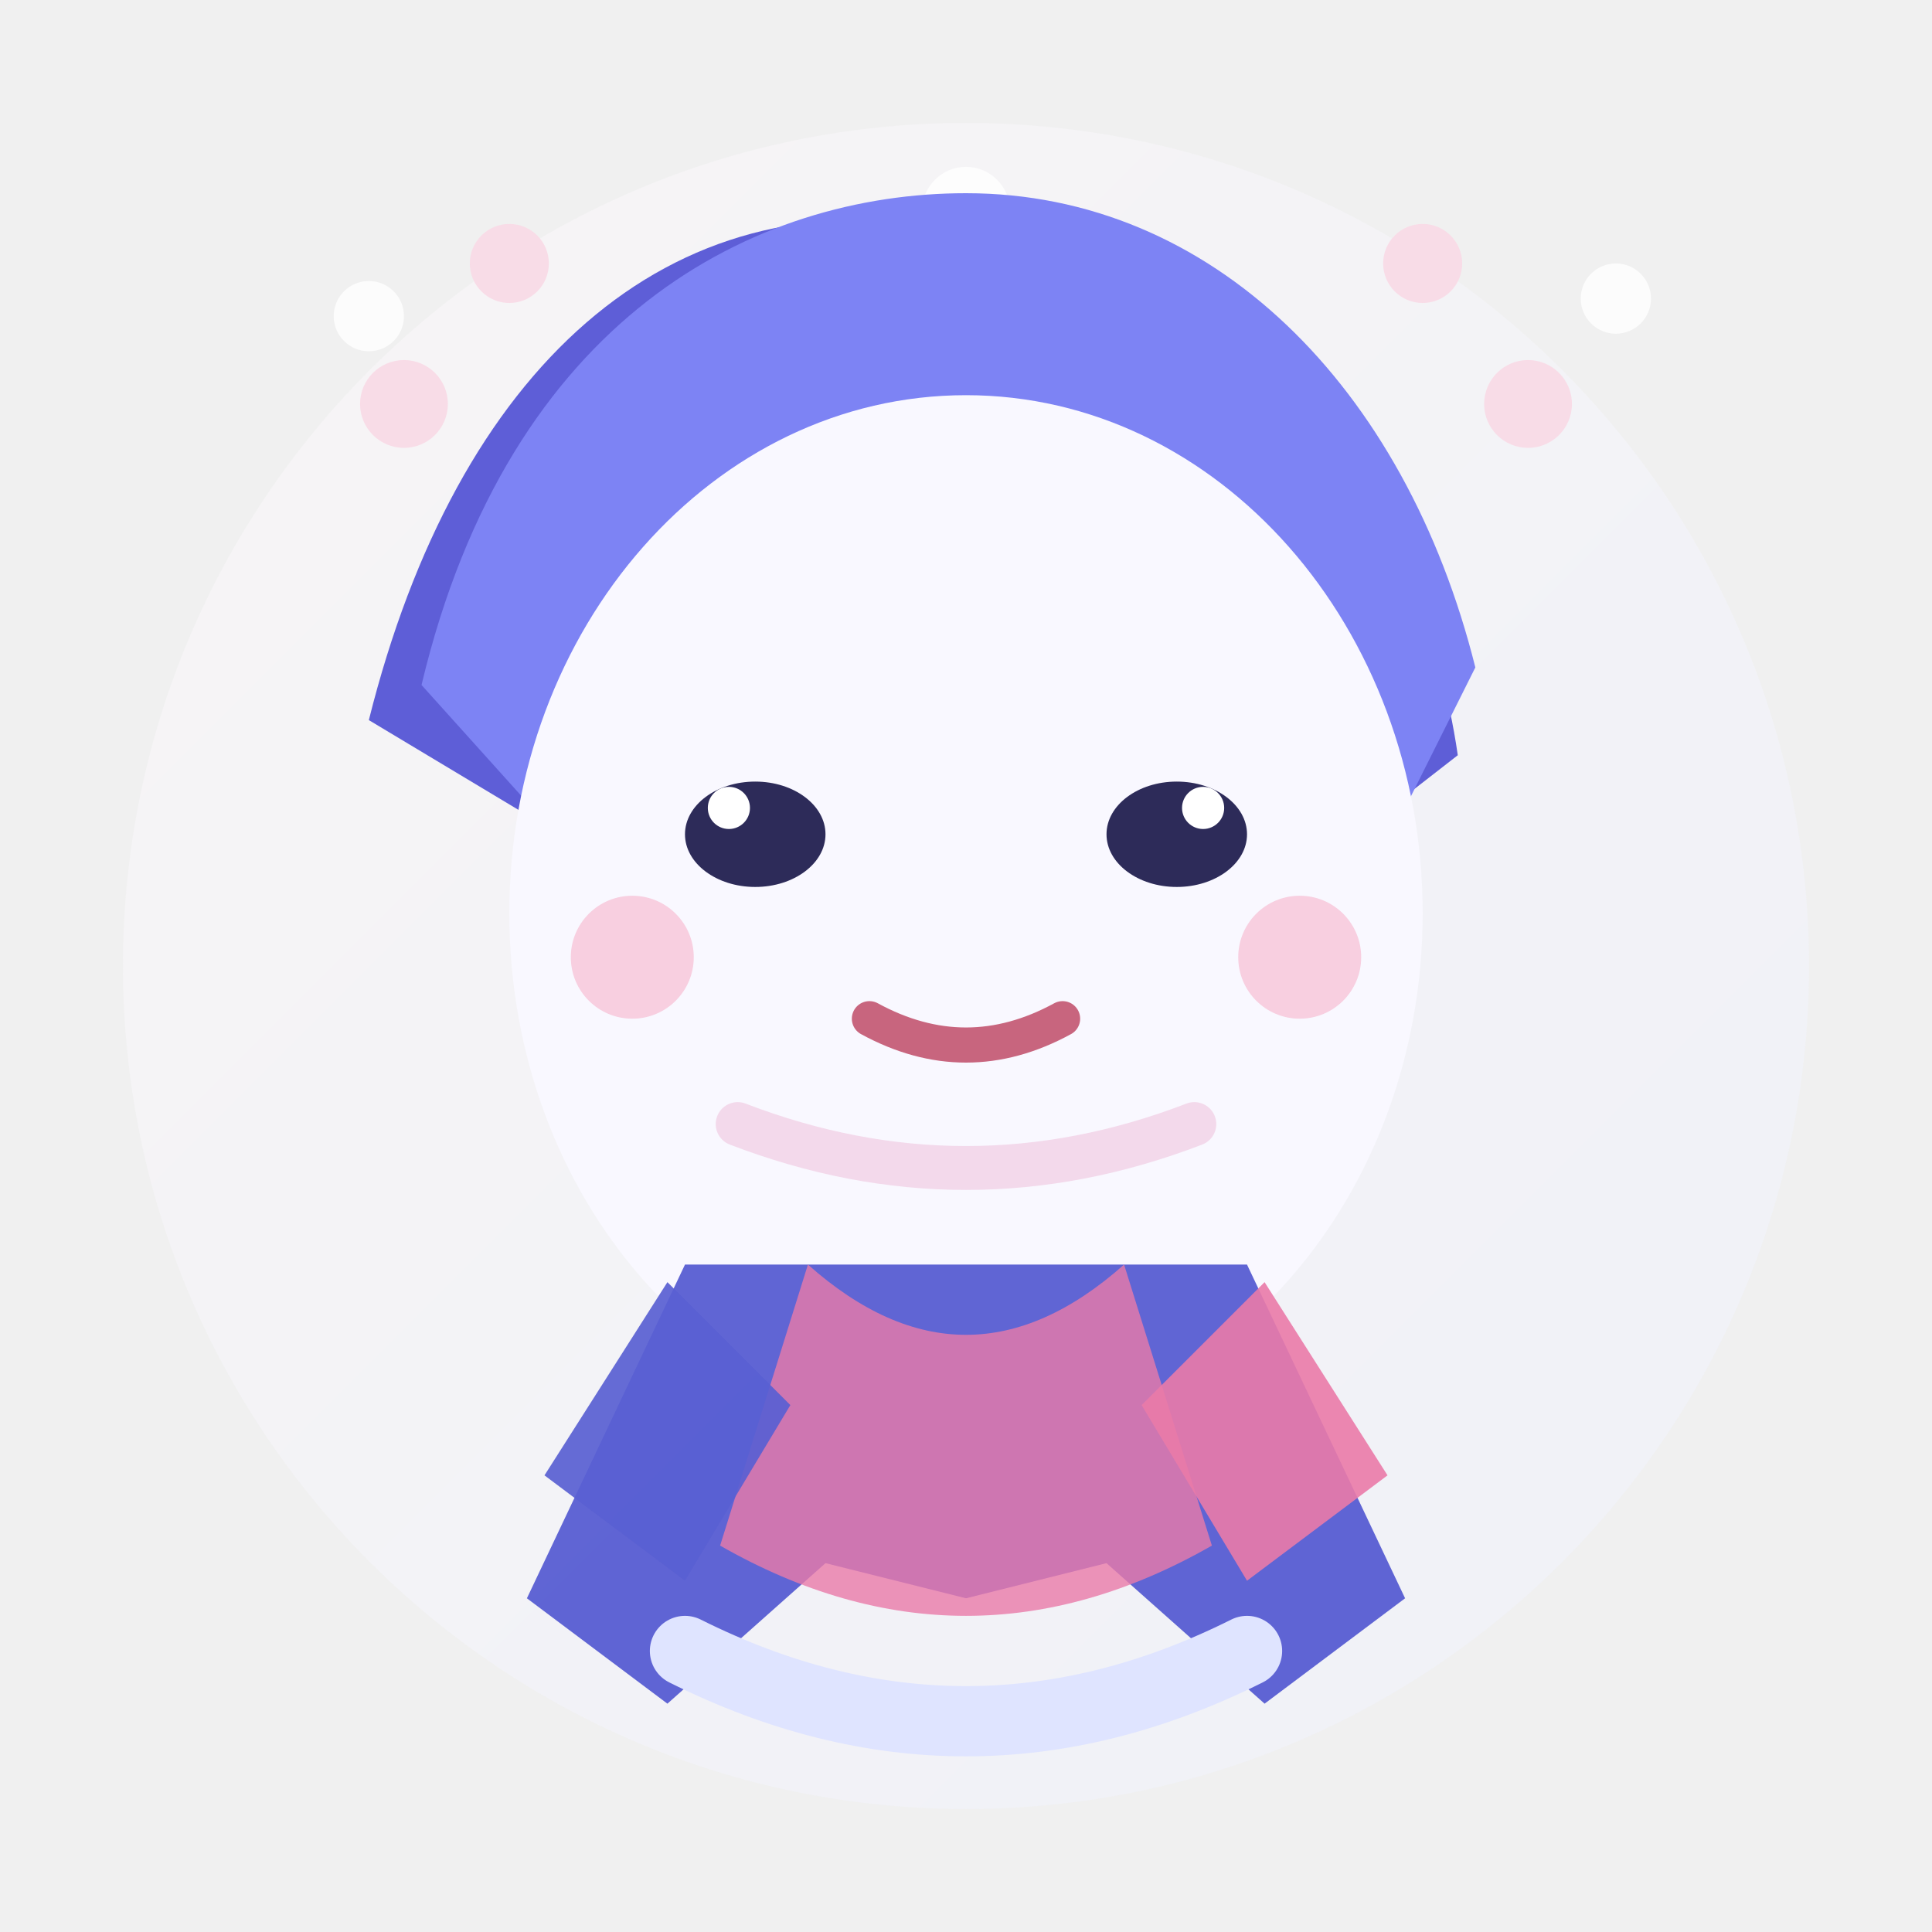
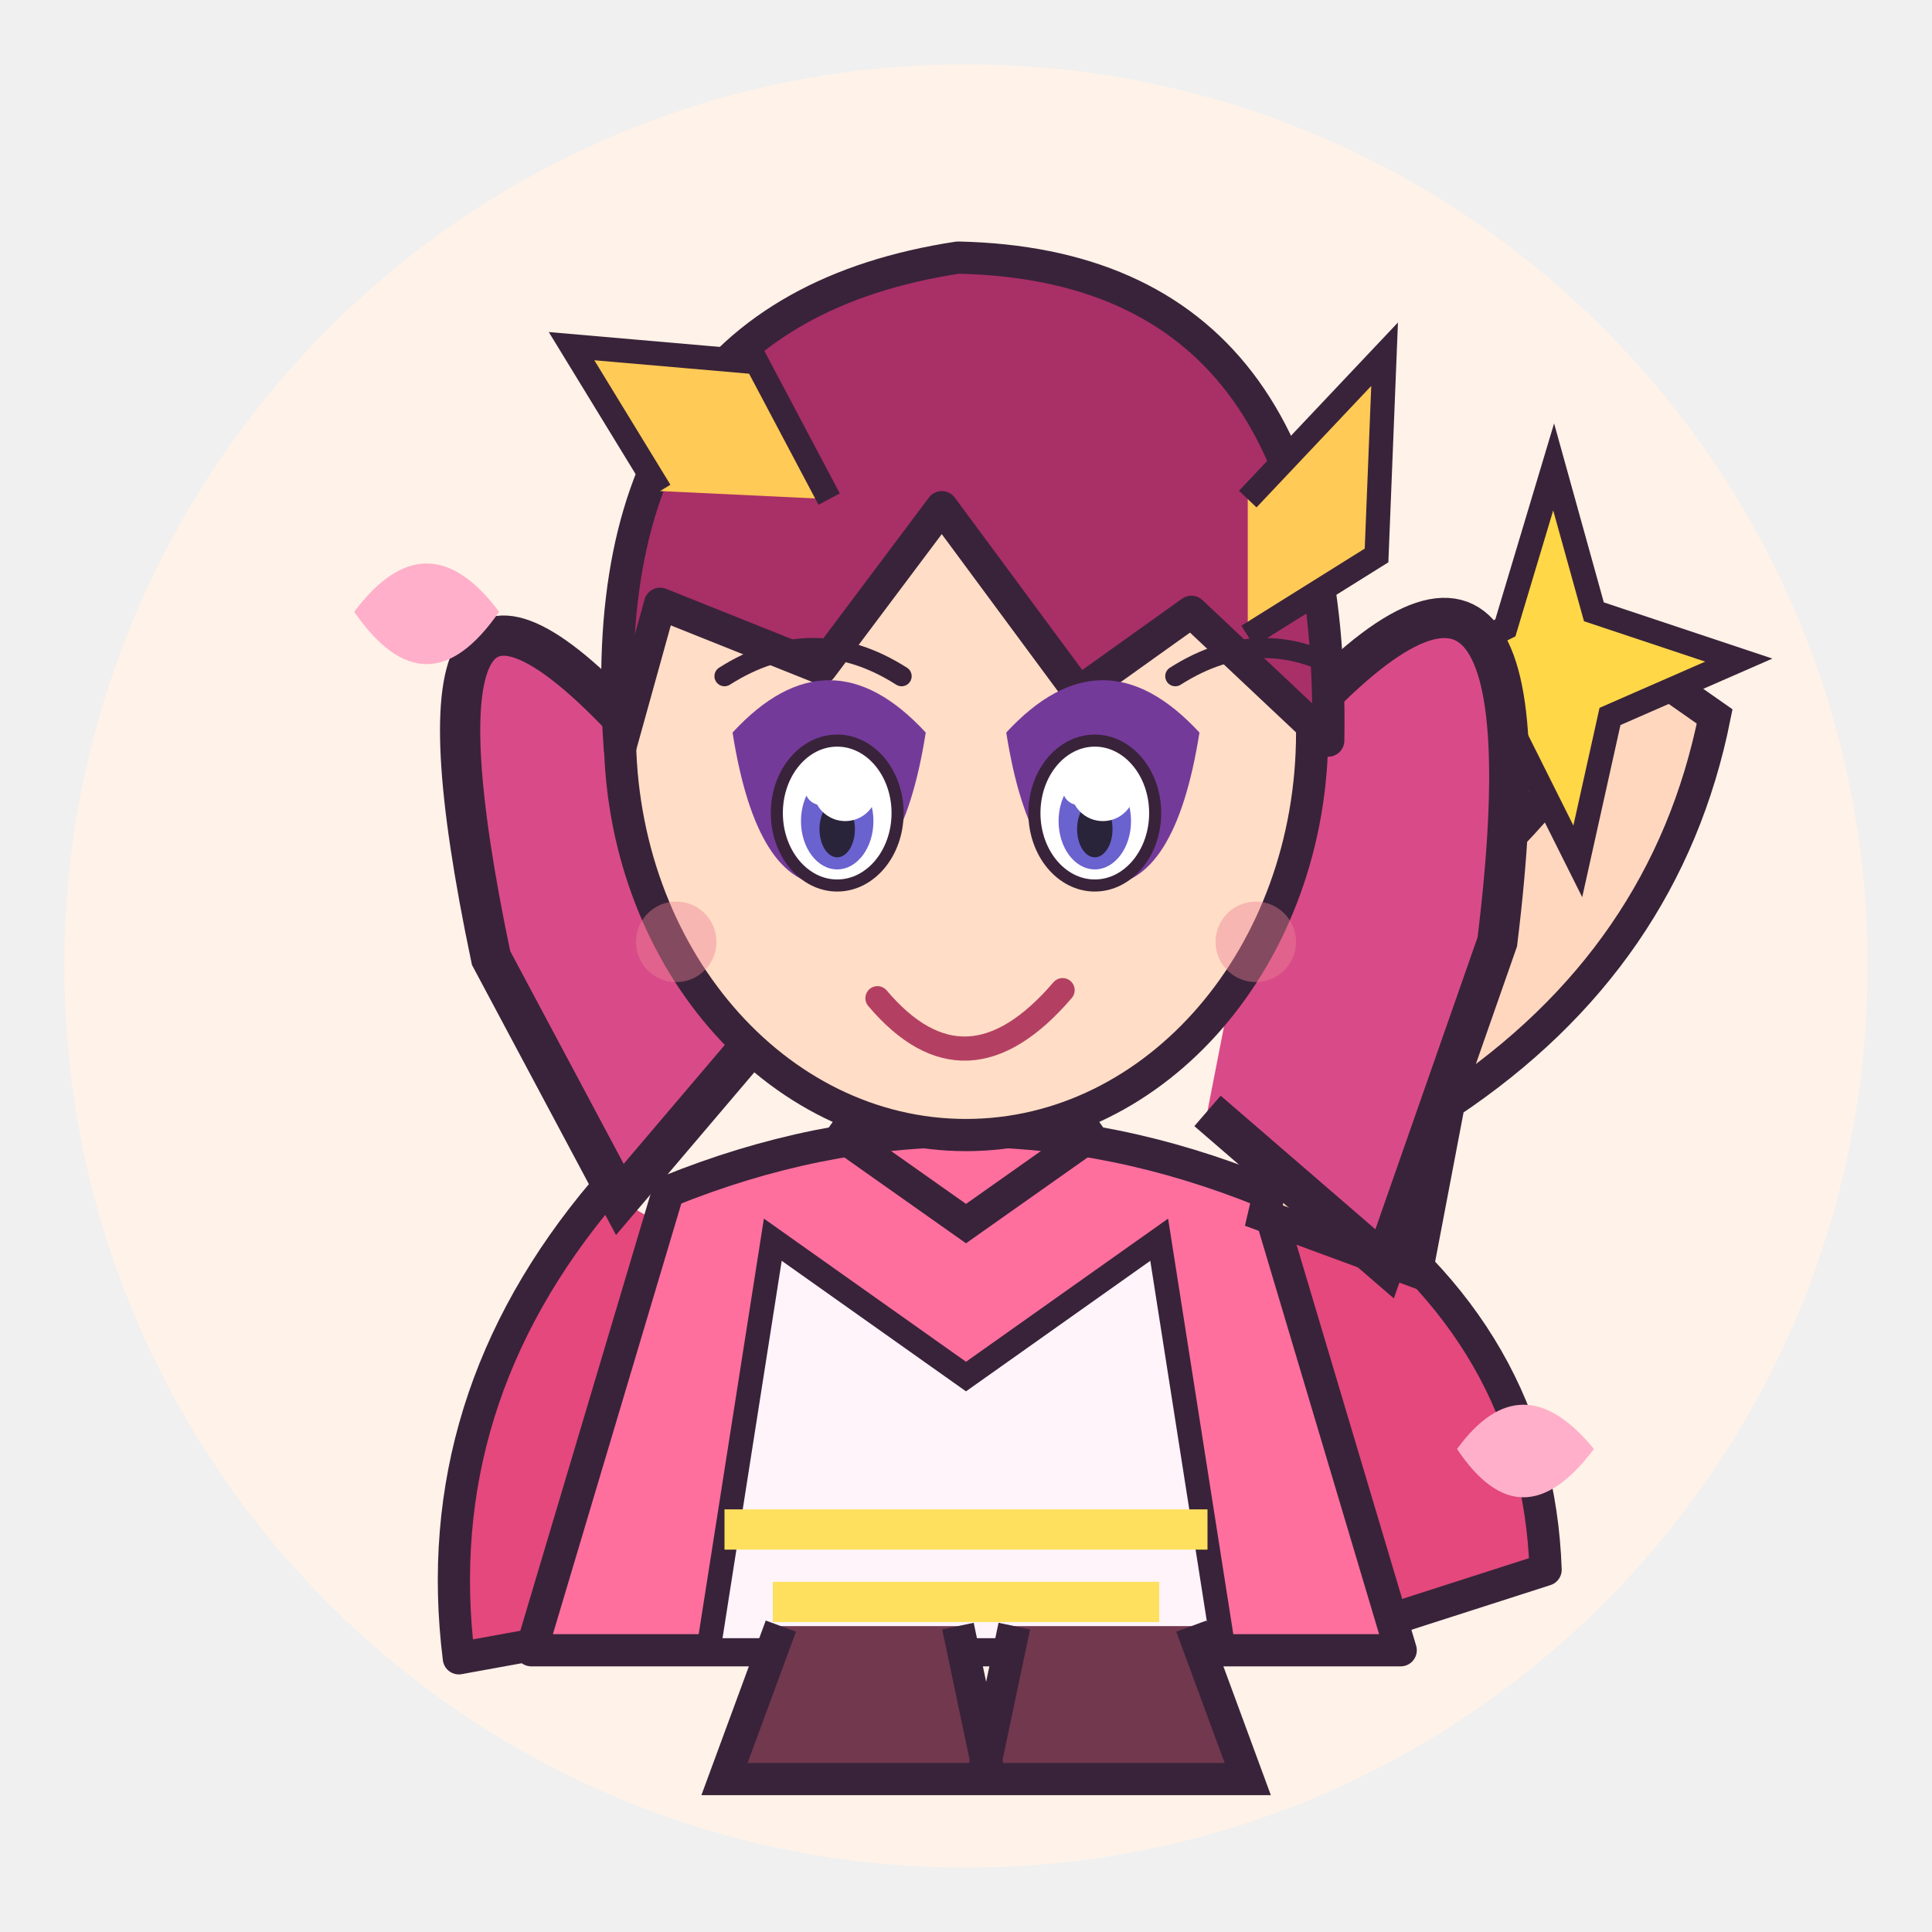
- <svg xmlns="http://www.w3.org/2000/svg" viewBox="0 0 220 220" role="img" aria-label="RCFD personality character">
-   <defs>
-     <linearGradient id="bg-RCFD" x1="0" x2="1" y1="0" y2="1">
-       <stop offset="0" stop-color="#fffafc" />
-       <stop offset="1" stop-color="#eef2ff" />
-     </linearGradient>
-   </defs>
-   <circle cx="110" cy="110" r="96" fill="url(#bg-RCFD)" opacity="0.45" />
-   <g fill="white" opacity="0.8">
-     <circle cx="42" cy="36" r="4" />
-     <circle cx="184" cy="34" r="4" />
-     <circle cx="110" cy="24" r="5" />
-   </g>
-   <path d="M42 82 C52 42 76 20 108 26 C142 32 162 58 166 86 L148 100 L118 102 L110 80 L102 102 L72 100 Z" fill="#5e5ed7" />
-   <path d="M56 72 C67 49 86 38 108 40 C130 42 144 58 148 80 L136 92 L110 96 L84 92 Z" fill="#7d8bf7" opacity="0.96" />
-   <path d="M48 78 C58 36 86 22 110 22 C138 22 160 44 168 76 L156 100 L110 104 L66 98 Z" fill="#7d83f4" />
-   <path d="M68 76 C78 58 94 48 110 48 C126 48 140 56 150 72 L136 92 L110 98 L84 90 Z" fill="#a4aafc" opacity="0.96" />
-   <ellipse cx="110" cy="104" rx="52" ry="59" fill="#f9f8ff" />
-   <circle cx="72" cy="109" r="7" fill="#f7c4d8" opacity="0.8" />
-   <circle cx="148" cy="109" r="7" fill="#f7c4d8" opacity="0.8" />
-   <ellipse cx="86" cy="95" rx="8" ry="6" fill="#2d2b59" />
-   <ellipse cx="134" cy="95" rx="8" ry="6" fill="#2d2b59" />
-   <circle cx="83" cy="92" r="2.4" fill="#fff" />
-   <circle cx="137" cy="92" r="2.4" fill="#fff" />
-   <path d="M99 116 Q110 122 121 116" fill="none" stroke="#c8657e" stroke-width="4" stroke-linecap="round" />
-   <path d="M84 128 Q110 138 136 128" fill="none" stroke="#f3d9eb" stroke-width="5" stroke-linecap="round" />
-   <path d="M78 144 L60 182 L76 194 L94 178 L110 182 L126 178 L144 194 L160 182 L142 144 Z" fill="#595fd2" opacity="0.96" />
-   <path d="M92 144 Q110 160 128 144 L138 176 Q110 192 82 176 Z" fill="#ea7aa9" opacity="0.8" />
-   <path d="M76 146 L62 168 L78 180 L90 160 Z" fill="#595fd2" opacity="0.92" />
-   <path d="M144 146 L158 168 L142 180 L130 160 Z" fill="#ea7aa9" opacity="0.9" />
-   <g fill="#f9dae6" opacity="0.92">
-     <circle cx="46" cy="46" r="5" />
-     <circle cx="58" cy="30" r="4.5" />
-     <circle cx="174" cy="46" r="5" />
-     <circle cx="162" cy="30" r="4.5" />
-   </g>
-   <path d="M78 188 Q110 204 142 188" fill="none" stroke="#dfe4ff" stroke-width="8" stroke-linecap="round" />
+ <svg xmlns="http://www.w3.org/2000/svg" viewBox="0 0 240 240" role="img" aria-label="Idol character sharing her favorite anime">
+   <circle cx="120" cy="120" r="112" fill="#fff2e8" />
+   <path d="M75 148q-22 26-18 58l33-6 15-35m60-17q26 18 27 47l-28 9-22-34" fill="#e4487c" stroke="#39233a" stroke-width="4" stroke-linejoin="round" />
+   <path d="M83 148q37-15 74 0l17 57H66z" fill="#ff6f9e" stroke="#39233a" stroke-width="4" stroke-linejoin="round" />
+   <path d="M96 154l24 17 24-17 8 51H88z" fill="#fff4fa" stroke="#39233a" stroke-width="3" />
+   <path d="M90 190h60m-54 9h48" stroke="#ffe05e" stroke-width="5" />
+   <path d="M164 121q26-13 39-39l10 7q-6 30-33 48l-4 21-19-7z" fill="#ffd7bf" stroke="#39233a" stroke-width="4" />
+   <path d="M187 78l6-20 5 18 18 6-16 7-4 18-8-16-17-5z" fill="#ffd747" stroke="#39233a" stroke-width="3" />
+   <path d="M79 91q-31-34-18 28l16 30 17-20m65-37q35-40 27 25l-14 40-22-19" fill="#d94b88" stroke="#39233a" stroke-width="5" />
+   <ellipse cx="120" cy="91" rx="43" ry="50" fill="#ffddc6" stroke="#39233a" stroke-width="4" />
+   <path d="M77 93q-4-54 42-61 47 1 46 60l-17-16-14 10-17-23-15 20-20-8z" fill="#a92f67" stroke="#39233a" stroke-width="4" stroke-linejoin="round" />
+   <path d="M91 91q12-13 24 0-3 19-12 19t-12-19m34 0q12-13 24 0-3 19-12 19t-12-19" fill="#743a9a" />
+   <path d="M90 84q11-7 22 0m34 0q11-7 22 0" fill="none" stroke="#39233a" stroke-width="2.5" stroke-linecap="round" />
+   <ellipse cx="104" cy="101" rx="7.5" ry="9" fill="#fff" stroke="#39233a" stroke-width="1.5" />
+   <ellipse cx="136" cy="101" rx="7.5" ry="9" fill="#fff" stroke="#39233a" stroke-width="1.5" />
+   <ellipse cx="104" cy="102" rx="4.5" ry="6" fill="#6a62cf" />
+   <ellipse cx="136" cy="102" rx="4.5" ry="6" fill="#6a62cf" />
+   <ellipse cx="104" cy="103" rx="2.2" ry="3.5" fill="#29243a" />
+   <ellipse cx="136" cy="103" rx="2.2" ry="3.5" fill="#29243a" />
+   <circle cx="102" cy="98" r="2" fill="#fff" />
+   <circle cx="134" cy="98" r="2" fill="#fff" />
+   <circle cx="84" cy="117" r="5" fill="#ed8194" opacity=".42" />
+   <circle cx="156" cy="117" r="5" fill="#ed8194" opacity=".42" />
+   <circle cx="105" cy="98" r="4" fill="#fff" />
+   <circle cx="137" cy="98" r="4" fill="#fff" />
+   <path d="M109 124q11 13 23-1" fill="none" stroke="#b34062" stroke-width="3" stroke-linecap="round" />
+   <path d="M103 140l17 12 17-12" fill="none" stroke="#39233a" stroke-width="4" />
+   <path d="M82 61l-11-18 23 2 9 17m52 0 17-18-1 25-16 10" fill="#ffca55" stroke="#39233a" stroke-width="3" />
+   <path d="M97 202l-7 19h33l-4-19m29 0 7 19h-33l4-19" fill="#71384e" stroke="#39233a" stroke-width="4" />
+   <path d="M44 76q9-12 18 0-9 13-18 0m137 104q8-11 17 0-9 12-17 0" fill="#ffafc9" />
</svg>
